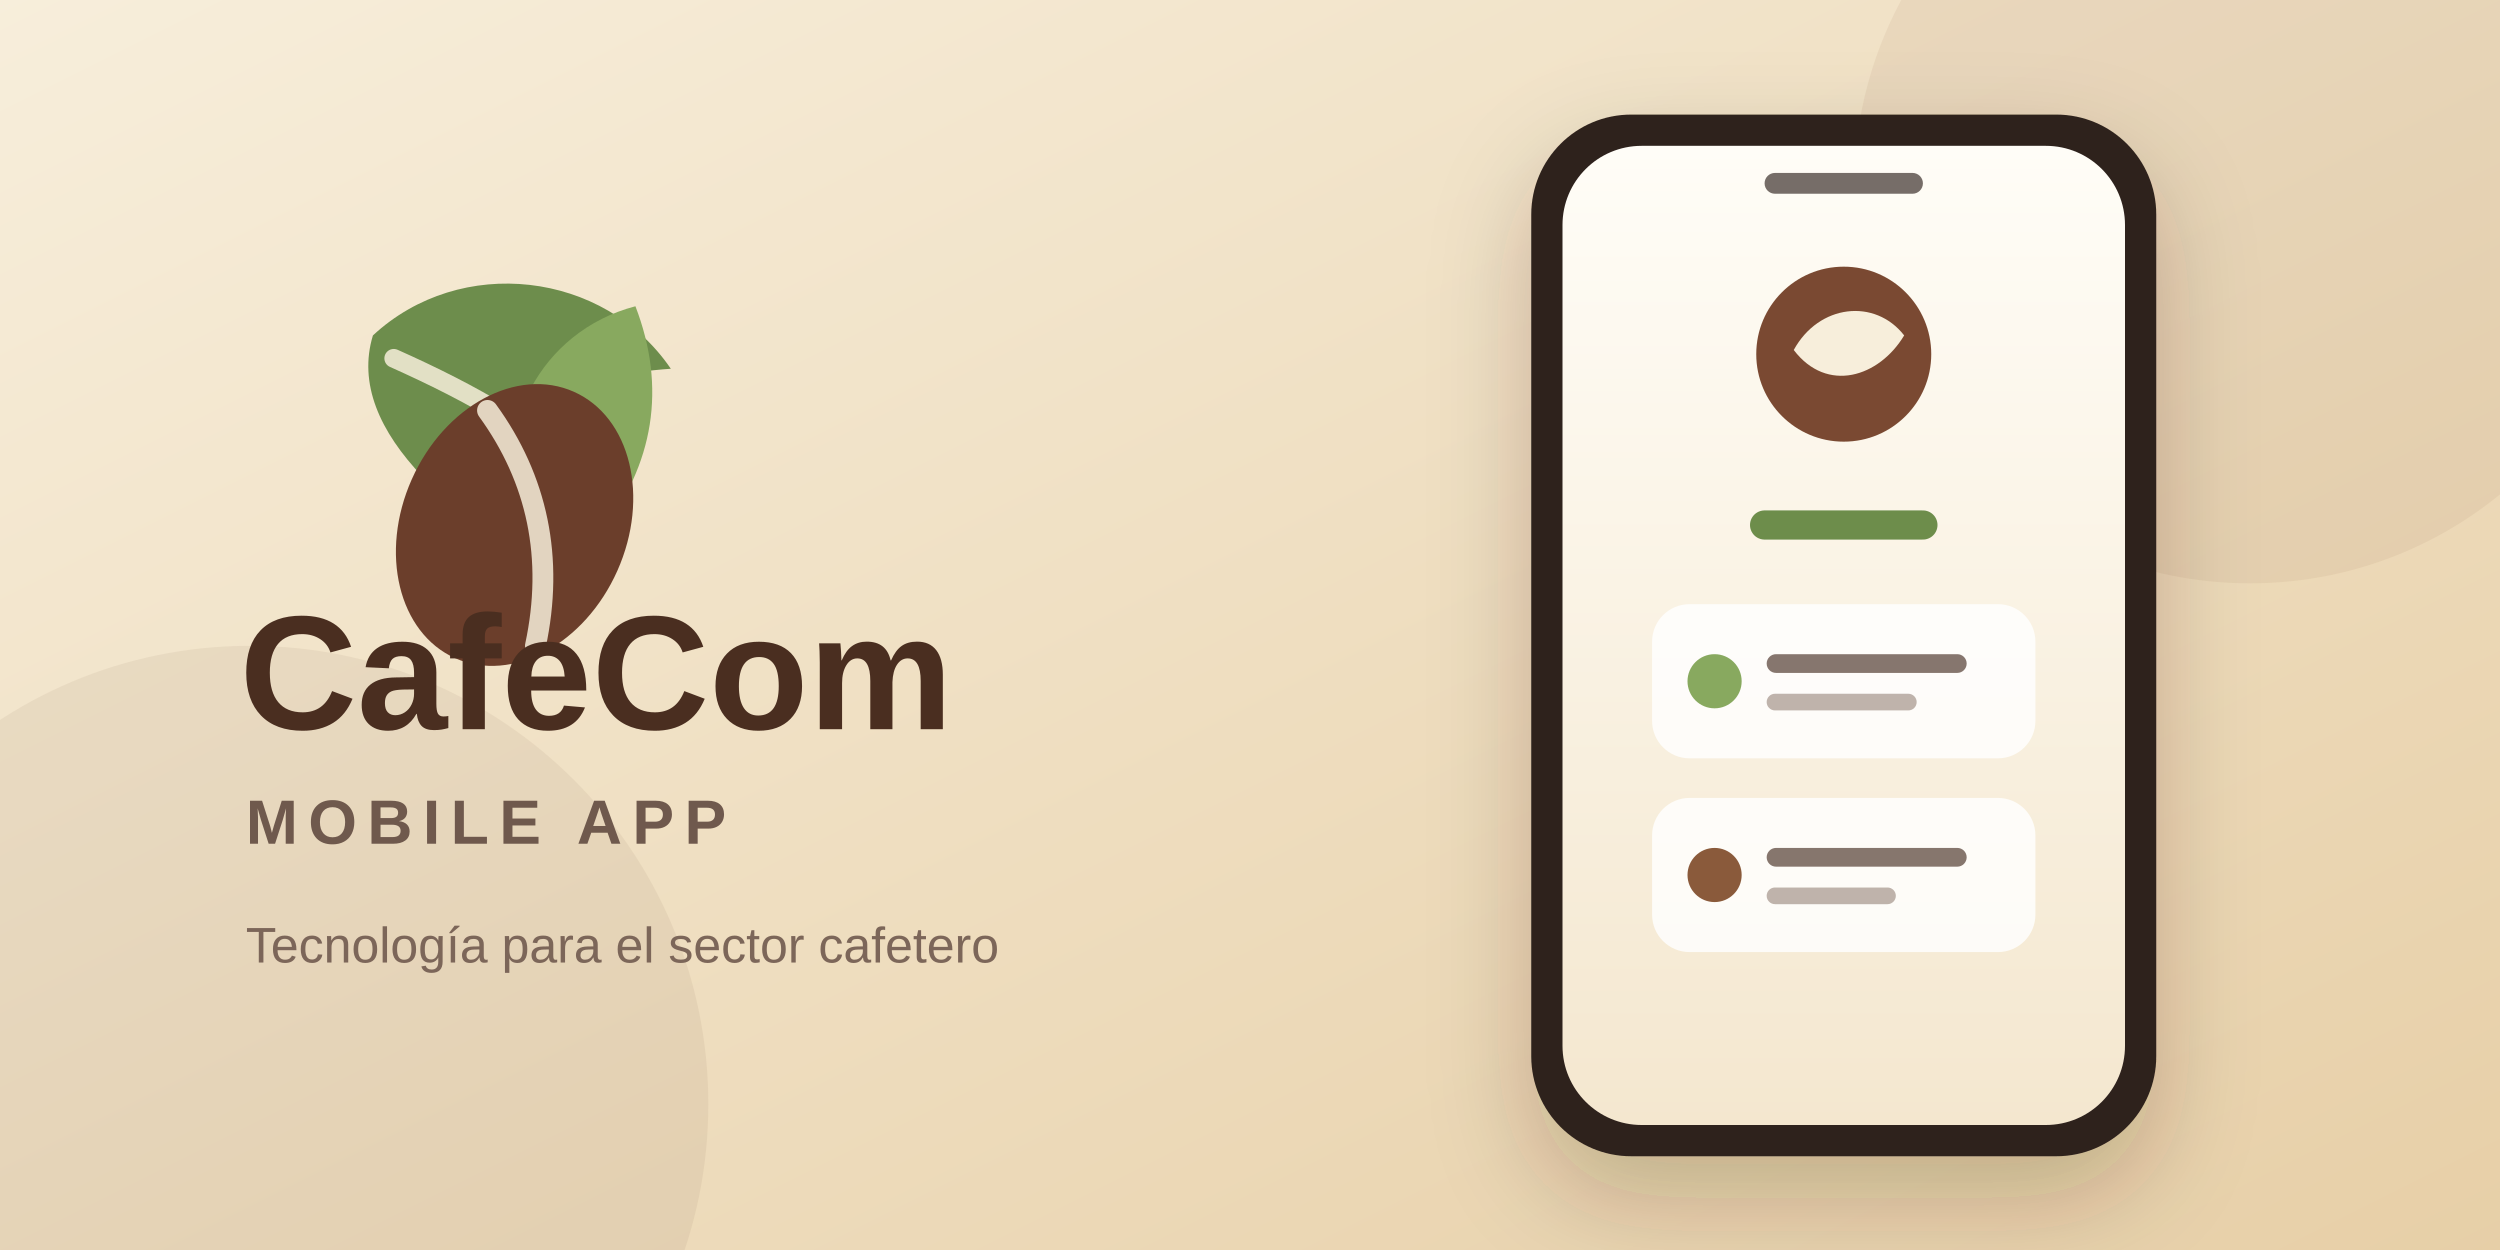
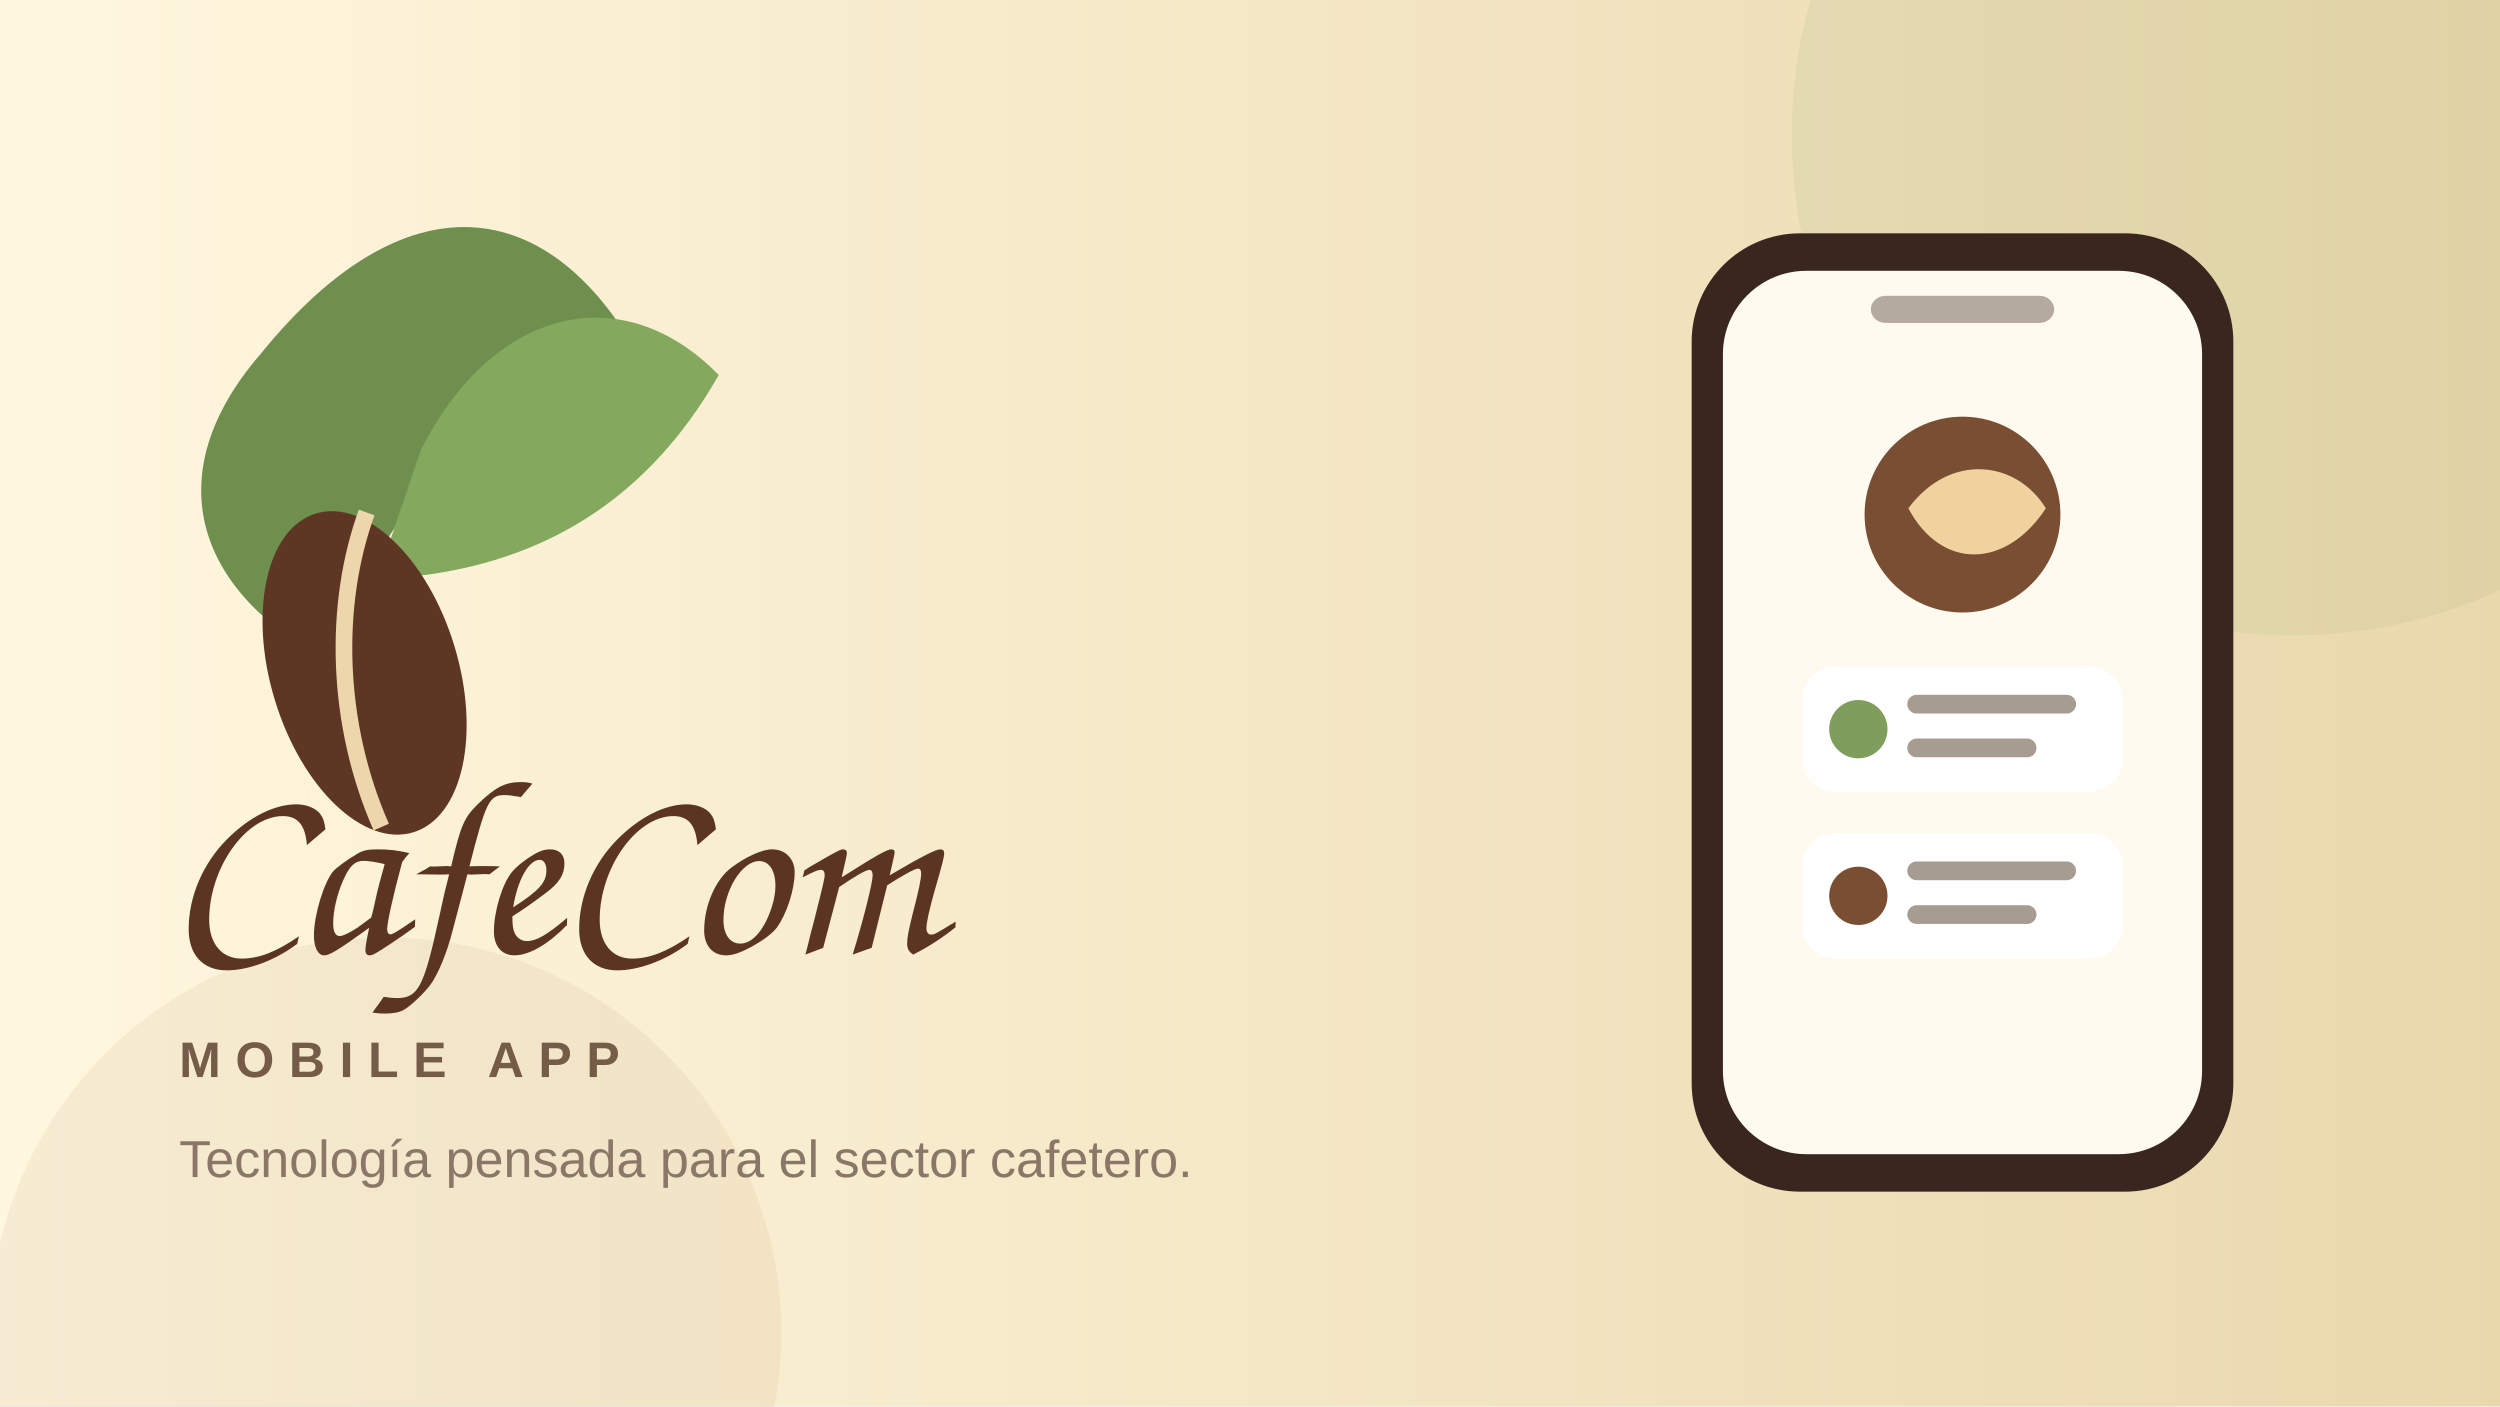
- <svg xmlns="http://www.w3.org/2000/svg" viewBox="0 0 1200 600" role="img" aria-labelledby="title desc">
+ <svg xmlns="http://www.w3.org/2000/svg" viewBox="0 0 1200 675">
  <defs>
-     <linearGradient id="bg" x1="0" y1="0" x2="1" y2="1">
-       <stop offset="0" stop-color="#F7EEDB" />
-       <stop offset="1" stop-color="#E7CFA7" />
+     <linearGradient id="bg" x1="0" x2="1">
+       <stop stop-color="#fff7df" />
+       <stop offset="1" stop-color="#ead8ad" />
    </linearGradient>
-     <linearGradient id="screen" x1="0" y1="0" x2="0" y2="1">
-       <stop offset="0" stop-color="#FFFDF7" />
-       <stop offset="1" stop-color="#F4E7CF" />
-     </linearGradient>
-     <filter id="shadow" x="-40%" y="-40%" width="180%" height="180%">
-       <feDropShadow dx="0" dy="20" stdDeviation="24" flood-color="#3A2116" flood-opacity="0.22" />
-     </filter>
  </defs>
-   <rect width="1200" height="600" fill="url(#bg)" />
-   <circle cx="1080" cy="90" r="190" fill="#8A5A3B" opacity="0.08" />
-   <circle cx="120" cy="530" r="220" fill="#5D3A28" opacity="0.07" />
-   <g transform="translate(115 135)">
-     <path d="M64 26c42-39 111-31 143 16-44 3-84 19-119 52-21-22-31-45-24-68Z" fill="#6D8D4C" />
-     <path d="M74 37c38 17 70 35 97 61" fill="none" stroke="#F7EEDB" stroke-width="9" stroke-linecap="round" opacity="0.85" />
-     <path d="M136 112c-16-40 8-88 54-100 15 39 9 76-17 109-15 1-27-2-37-9Z" fill="#88A95F" />
-     <ellipse cx="132" cy="117" rx="54" ry="70" transform="rotate(24 132 117)" fill="#6B3E2B" />
-     <path d="M119 62c24 33 32 71 23 113" fill="none" stroke="#F7EEDB" stroke-width="10" stroke-linecap="round" opacity="0.85" />
+   <rect width="1200" height="675" fill="url(#bg)" />
+   <circle cx="1100" cy="65" r="240" fill="#7f9d5c" opacity=".10" />
+   <circle cx="185" cy="640" r="190" fill="#a77a55" opacity=".09" />
+   <g transform="translate(780 112)">
+     <rect x="32" y="0" width="260" height="460" rx="52" fill="#38261f" />
+     <rect x="47" y="18" width="230" height="424" rx="40" fill="#fffaf0" />
+     <rect x="118" y="30" width="88" height="13" rx="7" fill="#b4aa9f" />
+     <circle cx="162" cy="135" r="47" fill="#7a4e32" />
+     <path d="M136 132c20-27 52-23 66 0-19 29-50 30-66 0Z" fill="#efd29d" />
+     <rect x="85" y="208" width="154" height="60" rx="16" fill="#fff" />
+     <circle cx="112" cy="238" r="14" fill="#7f9d5c" />
+     <path d="M140 226h72M140 247h53" stroke="#a79c91" stroke-width="9" stroke-linecap="round" />
+     <rect x="85" y="288" width="154" height="60" rx="16" fill="#fff" />
+     <circle cx="112" cy="318" r="14" fill="#7a4e32" />
+     <path d="M140 306h72M140 327h53" stroke="#a79c91" stroke-width="9" stroke-linecap="round" />
  </g>
-   <g filter="url(#shadow)" transform="translate(735 55)">
-     <rect x="0" y="0" width="300" height="500" rx="48" fill="#2D211C" />
-     <rect x="15" y="15" width="270" height="470" rx="38" fill="url(#screen)" />
-     <rect x="112" y="28" width="76" height="10" rx="5" fill="#2D211C" opacity="0.65" />
-     <circle cx="150" cy="115" r="42" fill="#7A4A32" />
-     <path d="M126 113c12-22 39-25 53-7-12 20-37 28-53 7Z" fill="#F7EEDB" />
-     <path d="M112 197h76" stroke="#6D8D4C" stroke-width="14" stroke-linecap="round" />
-     <rect x="58" y="235" width="184" height="74" rx="18" fill="#FFF" opacity="0.82" />
-     <rect x="58" y="328" width="184" height="74" rx="18" fill="#FFF" opacity="0.82" />
-     <circle cx="88" cy="272" r="13" fill="#88A95F" />
-     <circle cx="88" cy="365" r="13" fill="#8A5A3B" />
-     <rect x="113" y="259" width="96" height="9" rx="4.5" fill="#584238" opacity="0.72" />
-     <rect x="113" y="278" width="72" height="8" rx="4" fill="#8B776C" opacity="0.55" />
-     <rect x="113" y="352" width="96" height="9" rx="4.5" fill="#584238" opacity="0.72" />
-     <rect x="113" y="371" width="62" height="8" rx="4" fill="#8B776C" opacity="0.55" />
-   </g>
-   <text x="115" y="350" fill="#4A2E20" font-family="Montserrat, Arial, sans-serif" font-size="78" font-weight="700">CafeCom</text>
-   <text x="118" y="405" fill="#6F594D" font-family="Montserrat, Arial, sans-serif" font-size="30" font-weight="600" letter-spacing="5">MOBILE APP</text>
-   <text x="118" y="462" fill="#7C6659" font-family="Montserrat, Arial, sans-serif" font-size="24">Tecnología para el sector cafetero</text>
+   <path d="M125 170c72-89 143-76 186 9-75 9-129 59-150 140-66-33-87-90-36-149Z" fill="#6f8f4e" />
+   <path d="M202 216c35-69 97-83 143-36-37 65-93 95-164 98" fill="#84a85d" />
+   <ellipse cx="175" cy="323" rx="45" ry="80" fill="#5d3724" transform="rotate(-17 175 323)" />
+   <path d="M176 246c-16 44-15 101 7 151" stroke="#edd6ac" stroke-width="8" fill="none" />
+   <text x="80" y="457" fill="#5b3422" font-family="'Brush Script MT','Segoe Script',cursive" font-style="italic" font-size="120">CafeCom</text>
+   <text x="86" y="517" fill="#745c49" font-family="Arial, Helvetica, sans-serif" font-size="24" font-weight="700" letter-spacing="7">MOBILE APP</text>
+   <text x="86" y="565" fill="#8a7767" font-family="Arial, Helvetica, sans-serif" font-size="25">Tecnología pensada para el sector cafetero.</text>
</svg>
